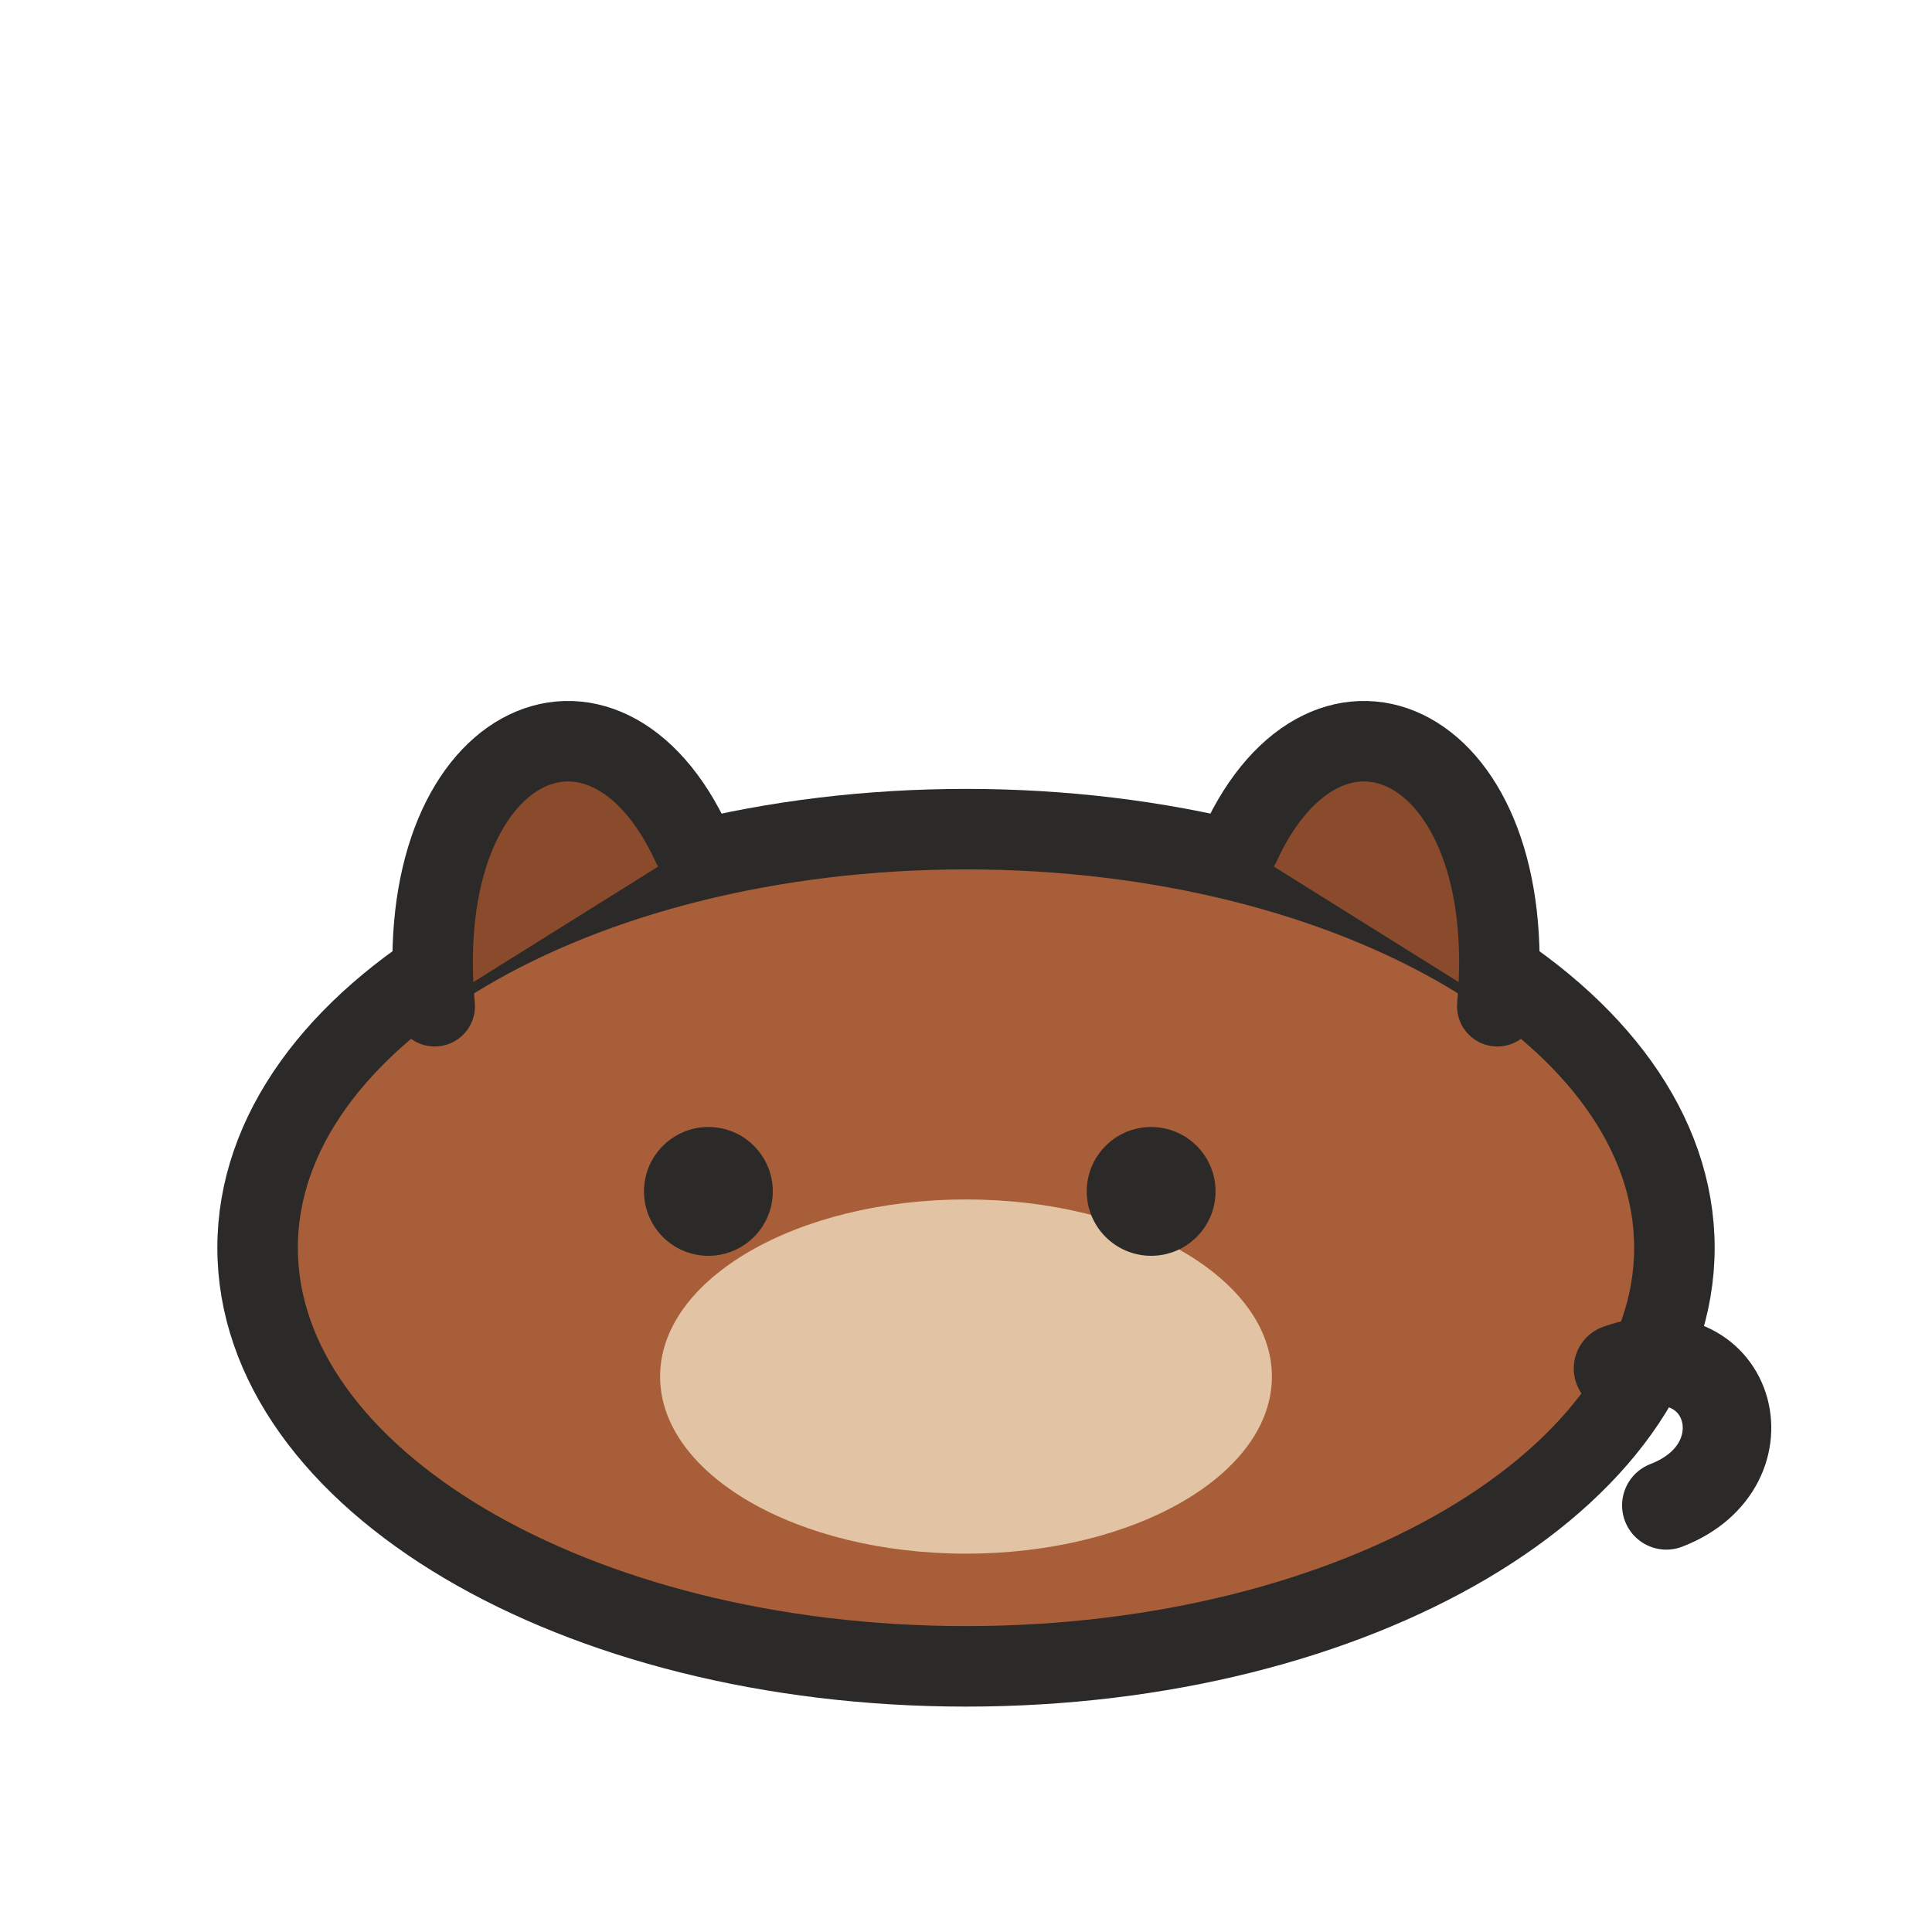
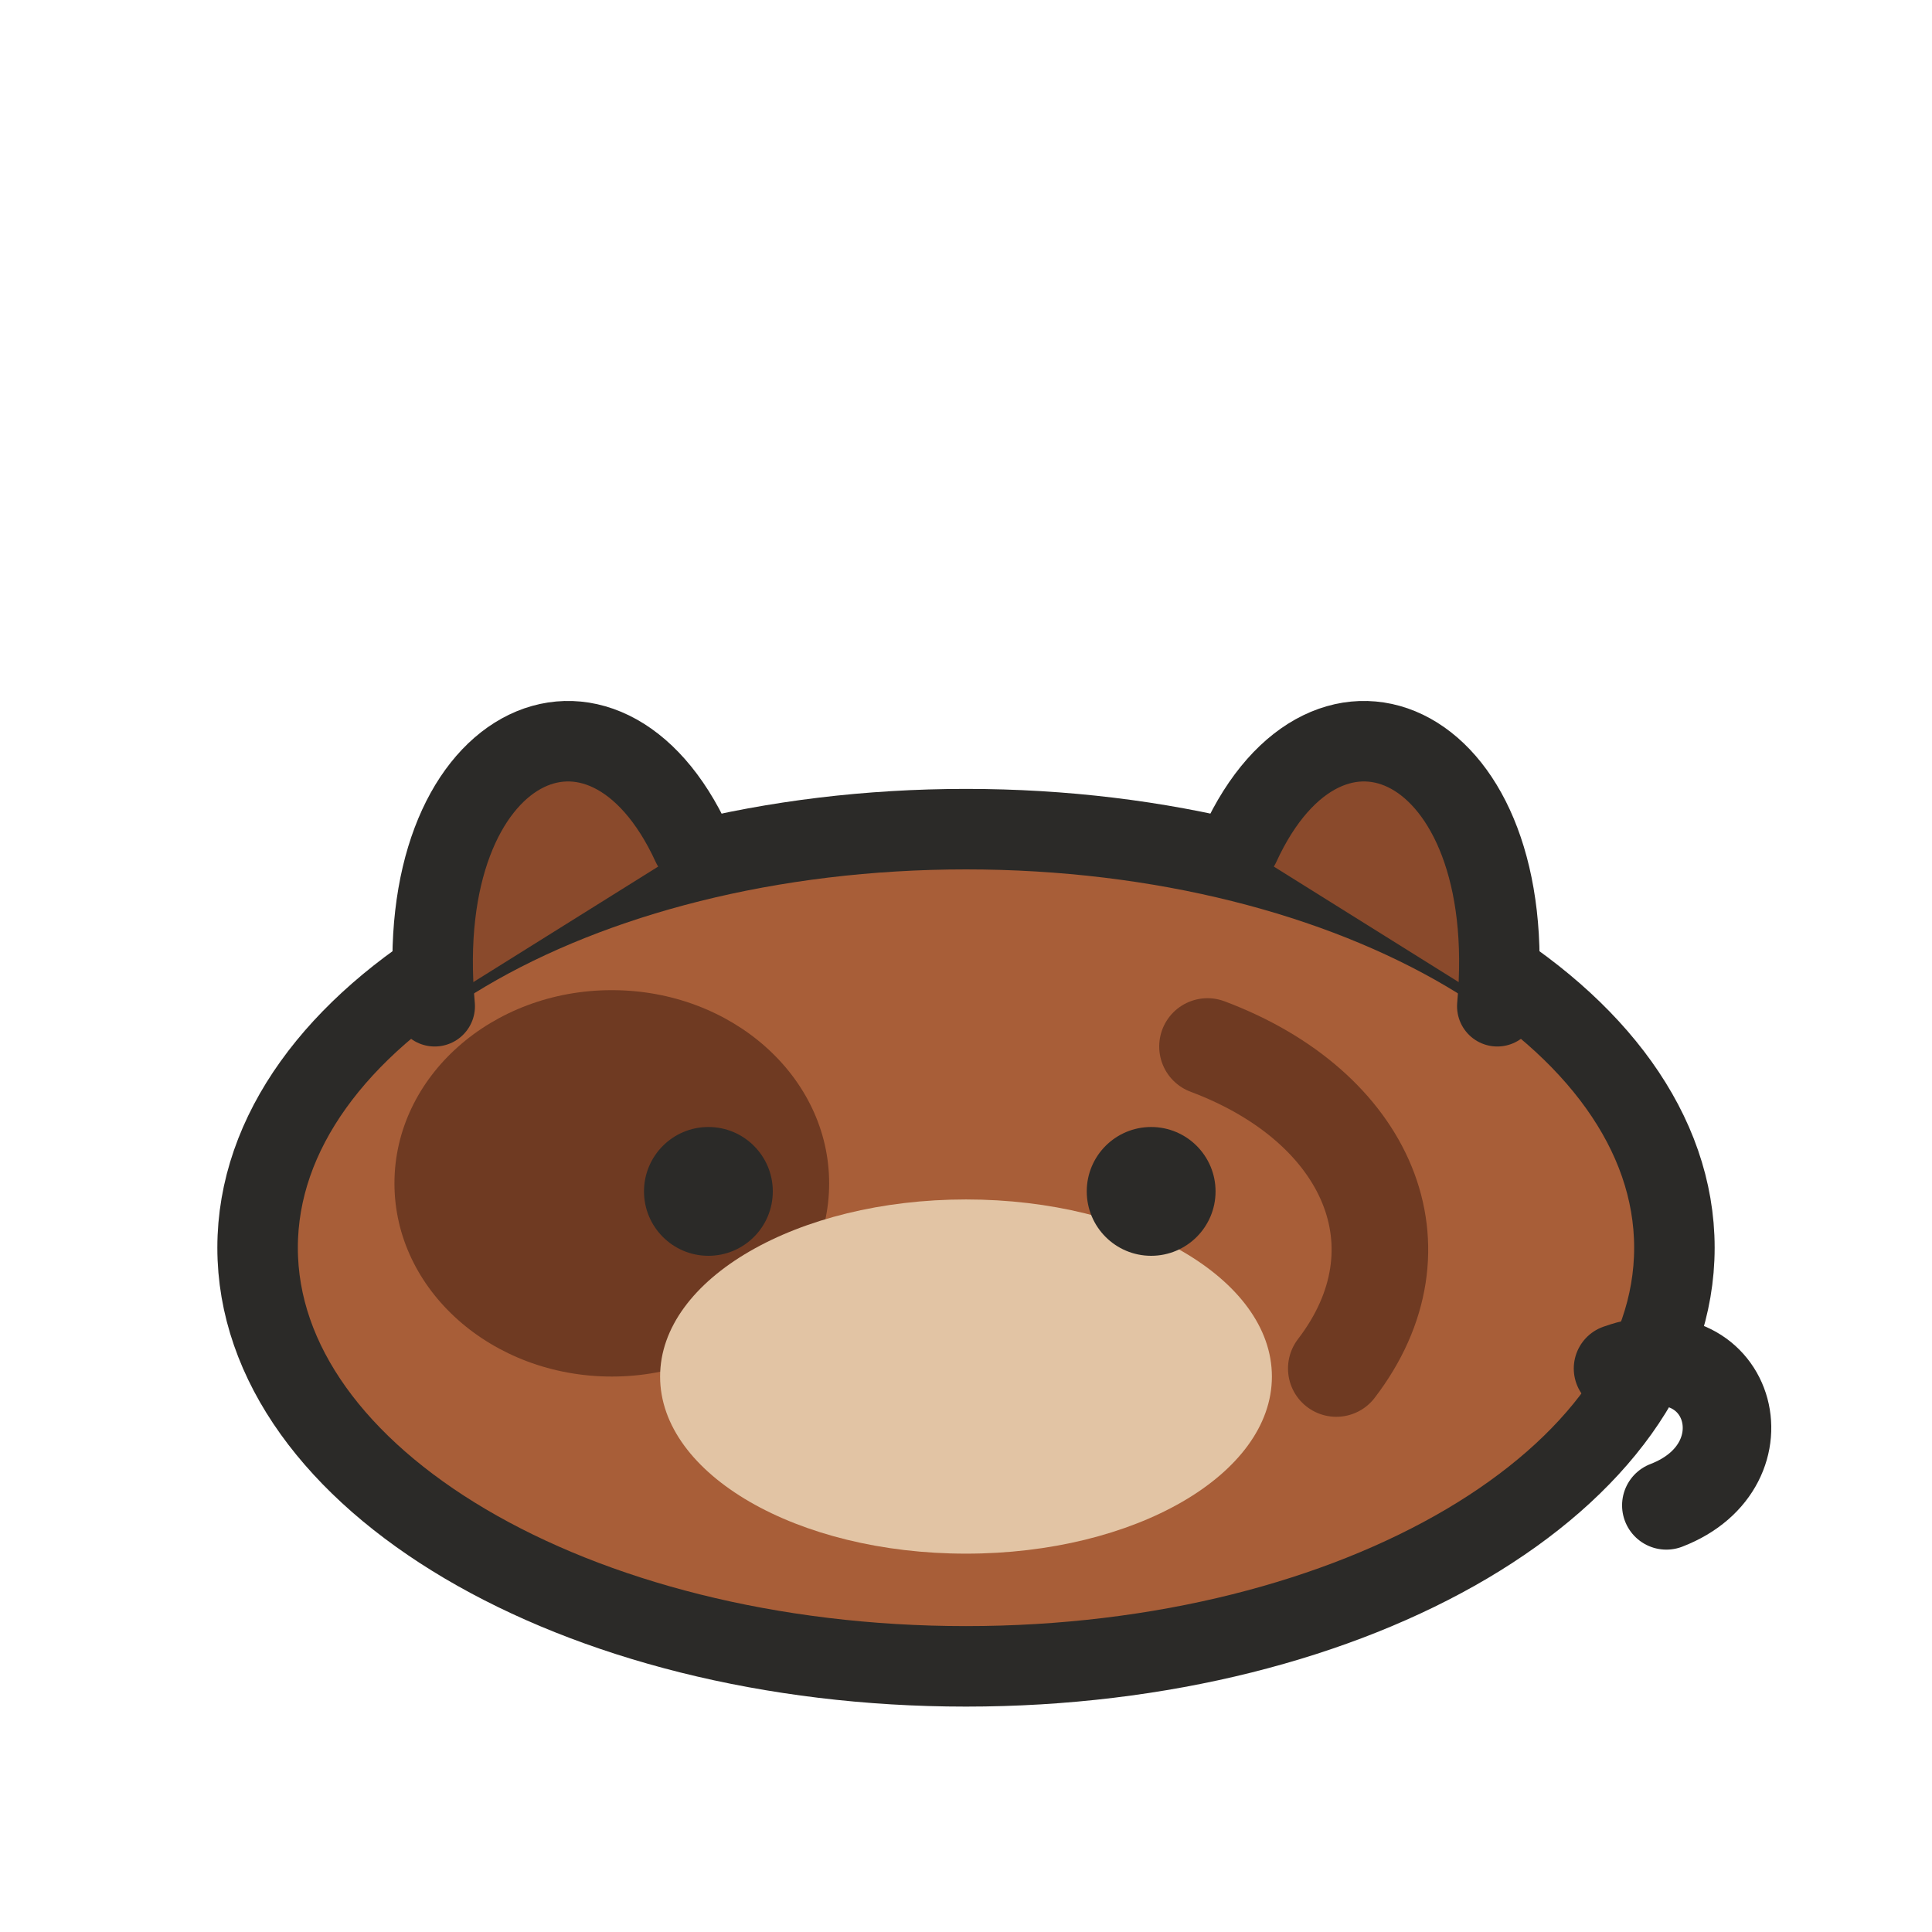
<svg xmlns="http://www.w3.org/2000/svg" width="72" height="72" viewBox="0 0 48 48" fill="none">
+   <defs>
+     <clipPath id="cocoa-loaf-72">
+       <ellipse cx="24" cy="31" rx="17.6" ry="10.4" />
+     </clipPath>
+   </defs>
  <ellipse cx="24" cy="31" rx="17.6" ry="10.4" fill="#A85E38" stroke="#2B2A28" stroke-width="2" stroke-linejoin="round" />
+   <g clip-path="url(#cocoa-loaf-72)">
+     <ellipse cx="15.2" cy="29.4" rx="5.4" ry="4.8" fill="#6F3A22" />
+     <path d="M30 26 C34 27.5 35.5 31 33.2 34" fill="none" stroke="#6F3A22" stroke-width="2.4" stroke-linecap="round" />
+   </g>
  <path d="M10.8 25 C10.2 18.4 15 16.2 17.2 21" fill="#8A4A2C" stroke="#2B2A28" stroke-width="2" stroke-linecap="round" stroke-linejoin="round" />
  <path d="M37.2 25 C37.8 18.4 33 16.2 30.8 21" fill="#8A4A2C" stroke="#2B2A28" stroke-width="2" stroke-linecap="round" stroke-linejoin="round" />
  <ellipse cx="24" cy="34.2" rx="7.6" ry="4.4" fill="#E2C4A4" />
  <circle cx="17.6" cy="29.6" r="1.6" fill="#2B2A28" />
  <circle cx="28.6" cy="29.6" r="1.6" fill="#2B2A28" />
  <path d="M40.2 34 C43 33 44 36.4 41.4 37.4" fill="none" stroke="#2B2A28" stroke-width="2.2" stroke-linecap="round" />
</svg>
